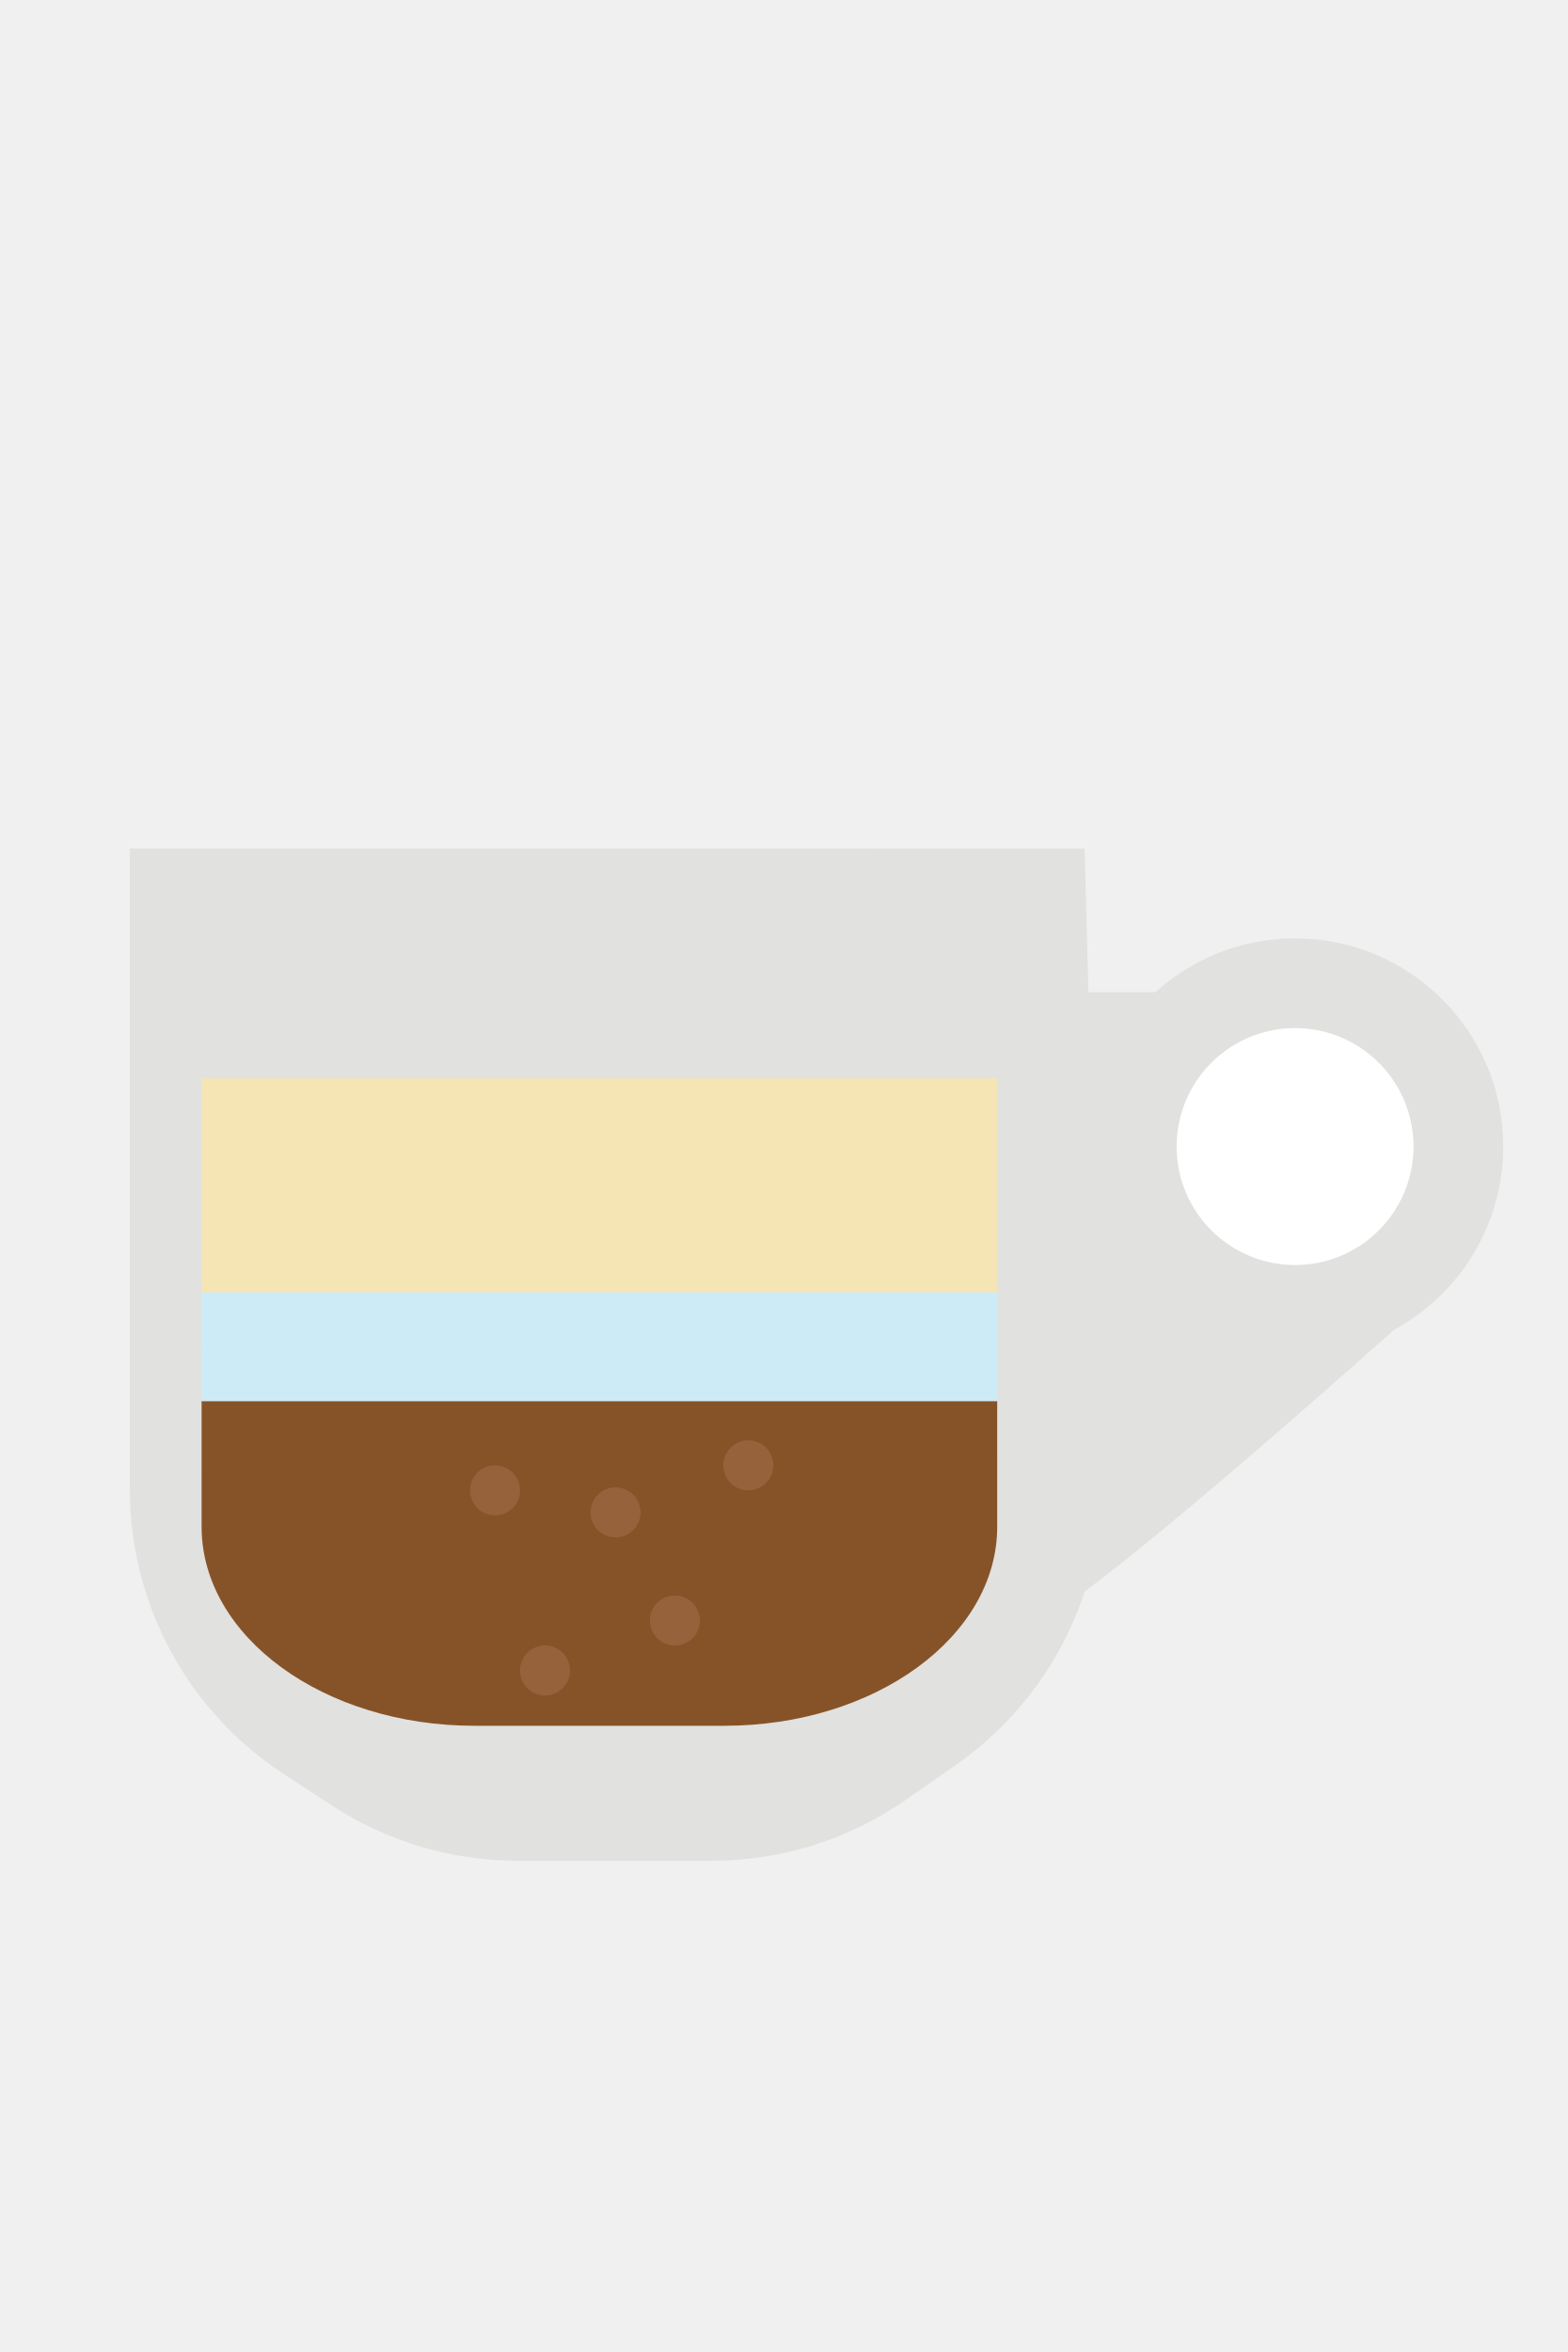
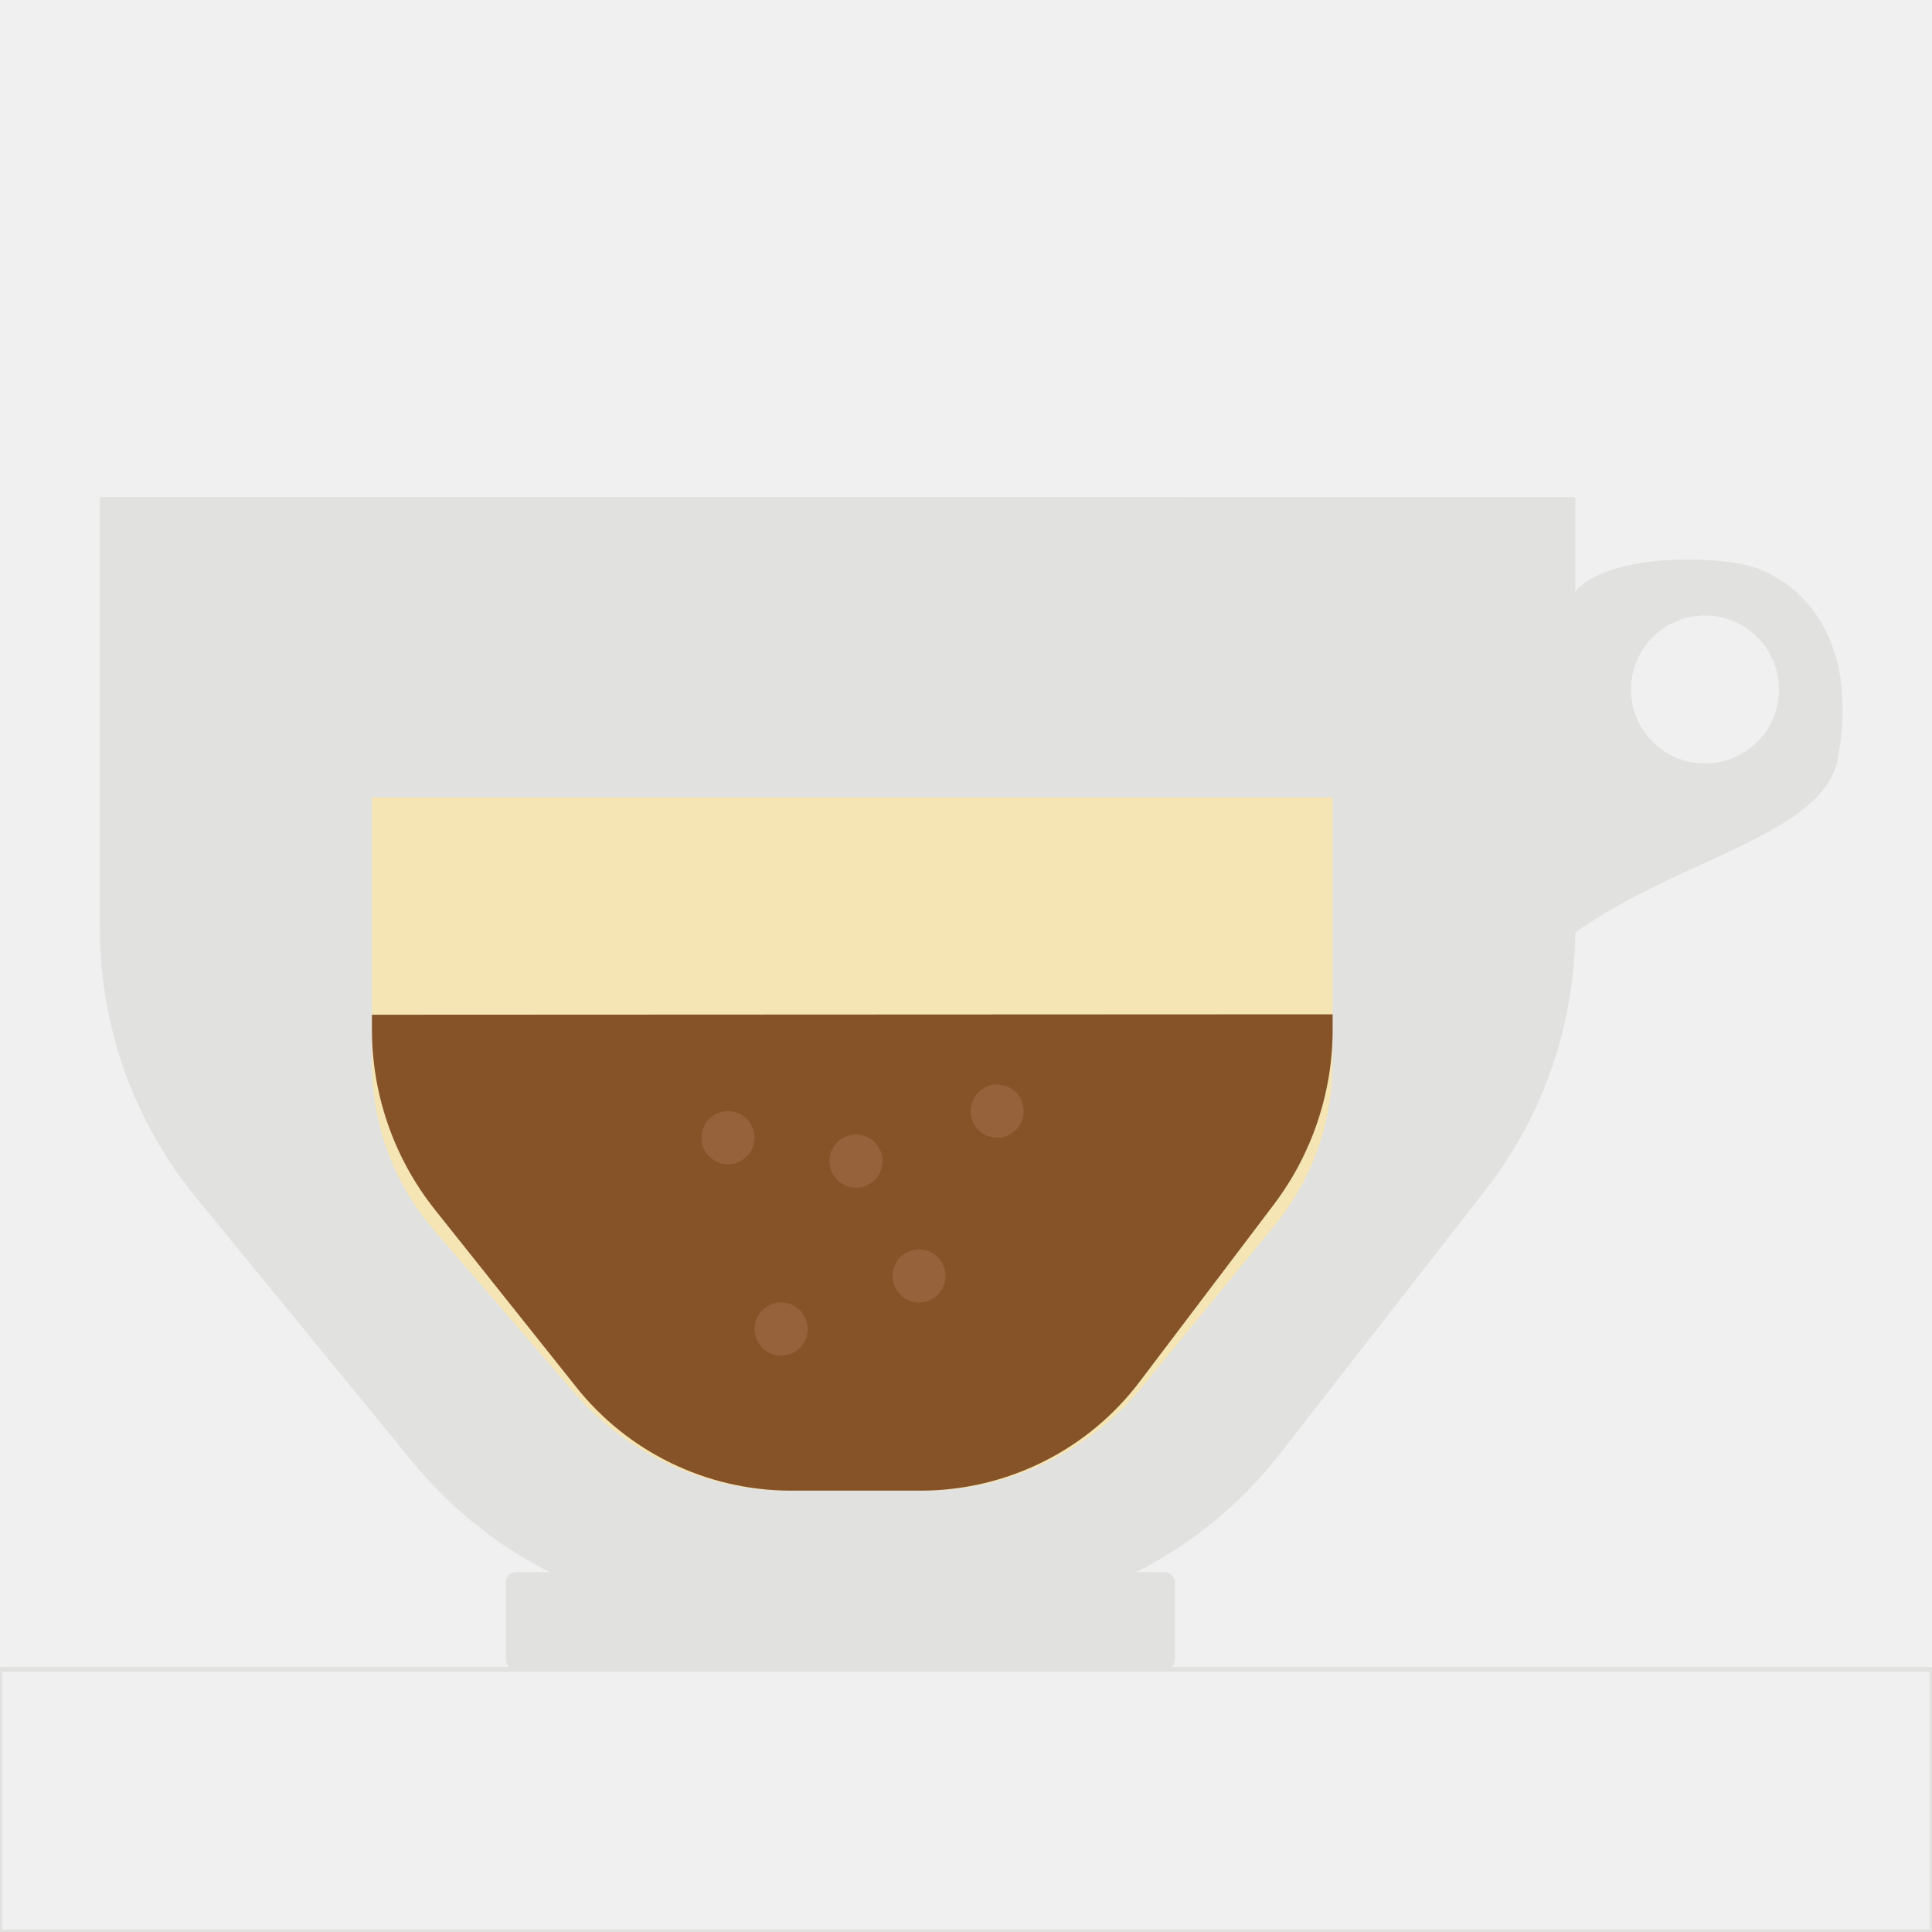
- <svg xmlns="http://www.w3.org/2000/svg" id="Layer_1" data-name="Layer 1" viewBox="0 0 400 600">
+ <svg xmlns="http://www.w3.org/2000/svg" id="Layer_1" data-name="Layer 1" viewBox="0 0 400 400">
  <defs>
-     <style>.cls-1{fill:#e1e1df;}.cls-2{fill:#fff;}.cls-3{fill:#f5e4b4;}.cls-4{fill:#cdebf7;}.cls-5{fill:#865328;}.cls-6{fill:#95623b;}</style>
+     <style>.cls-1{fill:#e1e1df;}.cls-2{fill:#f5e4b4;}.cls-3{fill:#865328;}.cls-4{fill:#95623b;}.cls-5{fill:none;stroke:#e1e1df;stroke-miterlimit:10;}</style>
  </defs>
-   <circle class="cls-1" cx="330.44" cy="292.49" r="53.11" />
-   <path class="cls-1" d="M277.33,253.11H366l8.13,69.59S307.69,383,276.74,406Z" />
-   <path class="cls-1" d="M33.13,216.48V380a86.7,86.7,0,0,0,39.45,72.69l12.26,8a86.7,86.7,0,0,0,47.25,14h49.53A86.7,86.7,0,0,0,231.33,459L244,450.16A86.7,86.7,0,0,0,281,376.84l-4.26-160.35Z" />
-   <circle class="cls-2" cx="330.44" cy="292.49" r="30.22" />
-   <path class="cls-3" d="M51.44,275.09h203v63.63c0,55.84-31.18,101.11-69.64,101.11H121.08c-38.46,0-69.64-45.27-69.64-101.11Z" />
-   <path class="cls-4" d="M51.44,329.65h203v42.71c0,37.48-31.18,67.86-69.64,67.86H121.08c-38.46,0-69.64-30.38-69.64-67.86Z" />
-   <path class="cls-5" d="M51.44,357.46h203v32c0,28.05-31.18,50.79-69.64,50.79H121.08c-38.46,0-69.64-22.74-69.64-50.79Z" />
-   <circle class="cls-6" cx="126.31" cy="380.19" r="6.38" />
-   <circle class="cls-6" cx="157.06" cy="385.82" r="6.38" transform="translate(-242.43 503.85) rotate(-84.31)" />
-   <circle class="cls-6" cx="190.94" cy="373.81" r="6.38" />
-   <circle class="cls-6" cx="172.2" cy="413.39" r="6.38" />
-   <circle class="cls-6" cx="139.06" cy="426.15" r="6.38" />
+   <path class="cls-1" d="M20.66,102.91v89.27a88.16,88.16,0,0,0,20,55.86l44.76,54.64A88.16,88.16,0,0,0,153.58,335h41.87A88.16,88.16,0,0,0,265,301l42.54-54.61a88.16,88.16,0,0,0,18.61-54.17v-89.3Z" />
+   <rect class="cls-1" x="104.73" y="325.5" width="138.53" height="20.13" rx="2.12" ry="2.12" />
+   <path class="cls-2" d="M77,165.1v55.21a52.87,52.87,0,0,0,13,34.55l29.14,33.79a58.62,58.62,0,0,0,44.4,20h27.26a58.53,58.53,0,0,0,45.28-21l27.69-33.77a52.8,52.8,0,0,0,12.12-33.5V165.1Z" />
+   <path class="cls-3" d="M77,210.09V213a60.05,60.05,0,0,0,13,37.4L119.16,287a56.8,56.8,0,0,0,44.4,21.62h27.26a56.84,56.84,0,0,0,45.28-22.75l27.69-36.56A60.1,60.1,0,0,0,275.91,213v-3Z" />
+   <circle class="cls-4" cx="150.72" cy="235.55" r="5.5" />
+   <circle class="cls-4" cx="177.23" cy="240.4" r="5.5" transform="translate(-79.56 392.92) rotate(-84.31)" />
+   <circle class="cls-4" cx="206.44" cy="230.05" r="5.5" />
+   <circle class="cls-4" cx="190.28" cy="264.17" r="5.5" />
+   <circle class="cls-4" cx="161.72" cy="275.16" r="5.5" />
+   <rect class="cls-5" y="345.63" width="400" height="54.37" />
+   <path class="cls-1" d="M360.54,116.76c-11.05-2-28.51-1-34.2,5.5-14.6,16.76-15.63,87.51-15.63,87.51,16.56-30.09,66.11-32.17,69.82-52.84C385.65,128.42,369.09,118.32,360.54,116.76ZM353,158.07a15.32,15.32,0,1,1,15.32-15.32A15.32,15.32,0,0,1,353,158.07Z" />
</svg>
